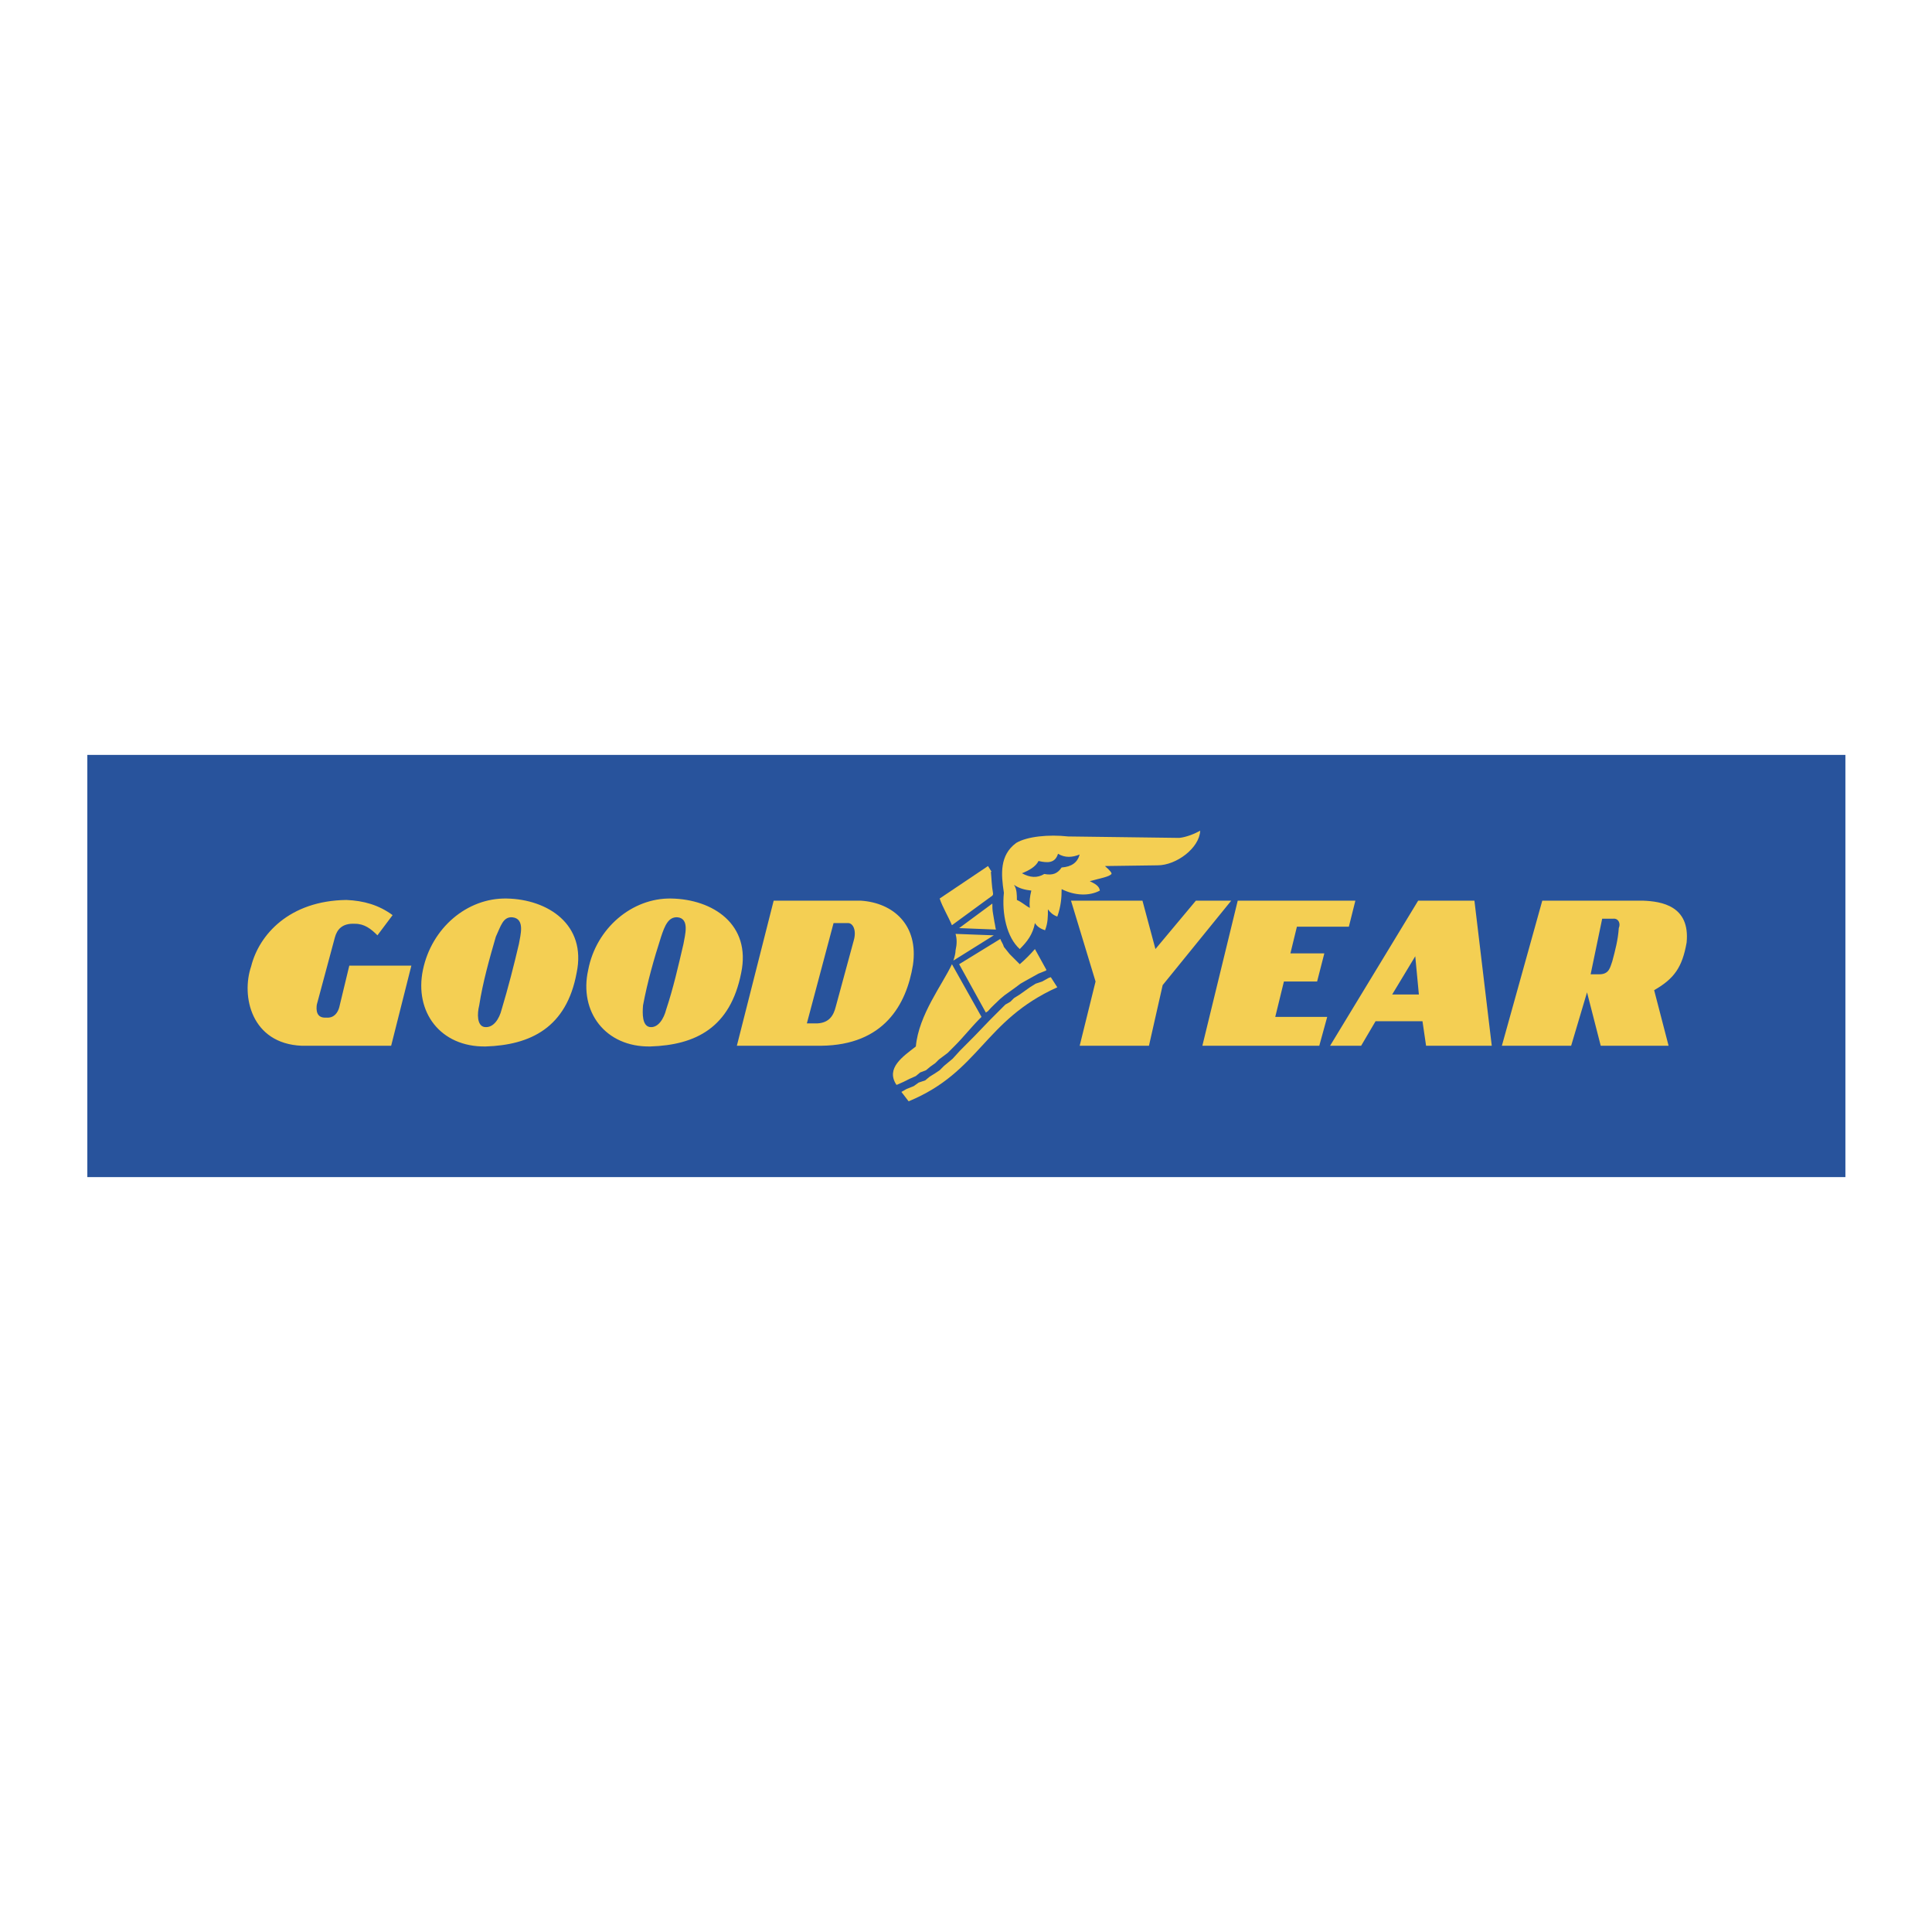
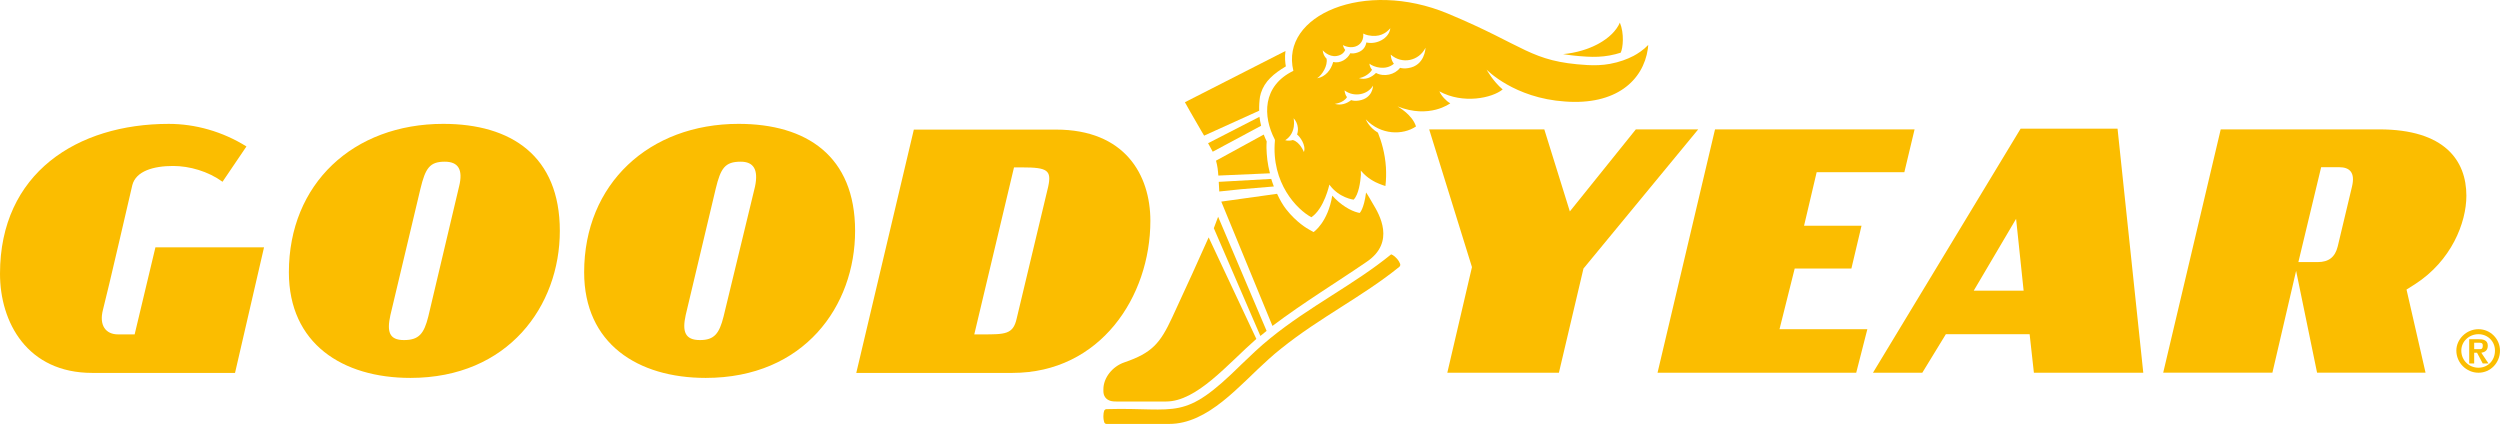
- <svg xmlns="http://www.w3.org/2000/svg" viewBox="0 0 192.744 192.744">
-   <g fill-rule="evenodd" clip-rule="evenodd">
-     <path fill="#28539c" d="M8.712 75.312h175.392v42.12H8.712v-42.12z" />
-     <path d="M66.96 89.64c-3.888-.072-7.488 2.952-8.28 7.128-.936 4.176 1.728 7.704 6.192 7.632 4.536-.144 7.992-1.872 9.072-7.344 1.008-4.825-2.808-7.344-6.984-7.416zm1.224 4.536c-.504 2.16-1.008 4.392-1.728 6.552-.216.864-.792 1.872-1.656 1.729-.72-.145-.72-1.296-.648-2.16.432-2.305 1.08-4.608 1.8-6.84.36-1.08.72-2.017 1.656-1.944 1.224.143.72 1.799.576 2.663zM50.544 89.64c-3.96-.072-7.488 2.952-8.353 7.128-.864 4.176 1.729 7.704 6.264 7.632 4.464-.144 8.064-1.872 9.072-7.344 1.009-4.825-2.879-7.344-6.983-7.416zm1.224 4.536c-.504 2.16-1.08 4.392-1.728 6.552-.216.864-.792 1.872-1.728 1.729-.72-.145-.72-1.296-.504-2.16.36-2.305 1.008-4.608 1.656-6.84.504-1.08.72-2.017 1.656-1.944 1.296.143.792 1.799.648 2.663zM33.84 100.512c-.144.504-.504 1.08-1.296 1.008-1.008.072-1.008-.792-.937-1.296l1.8-6.696c.216-.792.72-1.44 2.016-1.368.936 0 1.584.504 2.232 1.152l1.512-2.016c-1.368-1.008-2.88-1.44-4.608-1.512-5.688.072-8.712 3.456-9.504 6.625-1.008 2.951 0 7.703 5.04 7.92h8.928l2.016-7.992h-6.192l-1.007 4.175zM99 89.352c.072-.072.072-.144.072-.216-.145-.792-.145-1.44-.217-2.16h.072l-.359-.576-4.824 3.24c.288.864.864 1.8 1.224 2.664L99 89.352zM98.568 100.872c.359-.433.791-.792 1.225-1.225l.432-.359.504-.36.504-.36.576-.432.504-.288.648-.36.646-.359.721-.288.072-.072-1.152-2.088a14.987 14.987 0 0 1-1.512 1.512l-1.008-1.008-.576-.72c-.072-.288-.289-.576-.359-.792l-4.105 2.52 2.664 4.824.216-.145zM99.145 93.312l-3.816-.144c.144.504.144 1.008 0 1.656 0 .216-.072.576-.216 1.008l4.032-2.52zM99 90.144l-3.312 2.448 3.671.144c-.07-.216-.07-.432-.143-.72l-.145-.864c-.071-.36-.071-.72-.071-1.008zM128.088 97.92h3.312l.721-2.808h-3.385l.649-2.664h5.183l.649-2.593H123.48l-3.527 14.473h11.664l.791-2.88h-5.183l.863-3.528zM119.305 89.855l-4.034 4.825-1.294-4.825h-7.129l2.449 8.065-1.584 6.408h6.912l1.367-6.048 6.84-8.425h-3.527zM163.943 89.855h-10.08l-4.031 14.473h6.912L158.328 99l1.367 5.328h6.77l-1.441-5.544c2.018-1.152 2.809-2.305 3.24-4.752.361-3.672-2.52-4.104-4.321-4.177zm-2.447 2.737c-.072 1.152-.359 2.232-.648 3.312-.215.576-.287 1.296-1.295 1.296h-.865l1.152-5.544h1.08c.504-.072.793.432.576.936zM141.48 89.855l-8.785 14.473h3.098l1.439-2.448h4.68l.359 2.448h6.553l-1.729-14.473h-5.615zm-2.591 9.361l2.303-3.816.361 3.816h-2.664zM85.896 89.855h-8.712l-3.672 14.473h8.424c6.264-.072 8.496-4.104 9.144-8.064.576-3.96-1.944-6.192-5.184-6.409zm-.72 3.961l-1.8 6.624c-.216.864-.648 1.584-1.8 1.656h-1.08l2.664-10.008h1.44c.504 0 .864.72.576 1.728z" fill="#f4cf53" />
-     <path d="M109.729 88.848c-.072-.504-.576-.72-1.008-.936 1.008-.288 1.943-.432 2.16-.72.072-.072-.145-.36-.648-.792l5.256-.072c1.871 0 4.176-1.728 4.248-3.456-.504.288-1.367.648-2.088.72l-11.088-.144c-1.943-.216-4.104 0-5.184.648-1.656 1.224-1.514 3.096-1.225 4.968-.217 2.088.287 4.464 1.584 5.616.721-.72 1.297-1.44 1.512-2.592.217.36.576.576 1.008.72.289-.72.289-1.368.289-2.088.215.288.504.576.936.72.359-1.008.432-1.872.432-2.736 1.296.648 2.735.72 3.816.144zm-6.985 1.728c-.432-.216-.791-.576-1.295-.792 0-.504 0-1.08-.289-1.512.504.36 1.08.504 1.729.576-.145.576-.217 1.152-.145 1.728zm3.168-4.032c-.432.648-.936.792-1.729.648-.719.432-1.439.36-2.23-.072.719-.288 1.367-.648 1.654-1.224.938.216 1.656.216 1.945-.72.719.432 1.439.36 2.16.072-.216.792-.792 1.224-1.8 1.296zM104.617 97.56l-.648.36-.648.216-.576.36-.504.359-.504.36-.576.359-.359.36-.504.288-.793.792-.791.792a118.904 118.904 0 0 1-2.953 3.024l-.72.792-.432.359-.432.36-.432.432-.432.288-.576.36-.432.36-.649.219-.504.359-.72.288-.504.288.72.937c7.127-2.952 7.489-8.064 14.833-11.376l-.648-1.009-.216.073zM90.72 107.64l.648-.288.432-.36.576-.216.432-.359.504-.36.36-.359.864-.648.72-.72c.864-.864 1.655-1.872 2.519-2.736l.145-.144-2.952-5.257c-.936 2.017-3.312 5.04-3.6 8.208-1.296 1.008-3.024 2.16-1.944 3.816h.072l.648-.288.576-.289z" fill="#f4cf53" />
-   </g>
+ <svg xmlns="http://www.w3.org/2000/svg" width="176" height="30" viewBox="0 0 176 30" fill="none">
+   <path d="M97.935 17.908C97.935 17.908 98.112 17.945 98.346 18.213L98.347 18.214C98.467 18.352 98.533 18.479 98.567 18.57C98.597 18.647 98.574 18.735 98.509 18.788C95.939 20.871 92.924 22.342 90.19 24.542C89.894 24.774 89.614 25.014 89.326 25.272C87.243 27.132 85.068 29.852 82.293 29.845H77.9C77.827 29.845 77.761 29.798 77.739 29.728C77.71 29.639 77.678 29.498 77.678 29.306C77.678 29.132 77.704 29.01 77.73 28.928C77.755 28.854 77.824 28.803 77.902 28.803C82.961 28.66 83.277 29.73 87.391 25.659C88.037 25.038 88.698 24.403 89.395 23.84C92.191 21.558 95.335 20.033 97.935 17.908Z" fill="#FBBD00" />
+   <path d="M88.447 23.86C86.421 25.635 84.261 28.266 82.09 28.266H78.59C78.445 28.266 78.316 28.26 78.208 28.231H78.21C77.829 28.129 77.679 27.851 77.679 27.537V27.402C77.679 26.609 78.3 25.802 79.156 25.51C81.108 24.843 81.675 24.169 82.521 22.35C83.553 20.133 84.405 18.249 85.089 16.712L88.447 23.86Z" fill="#FBBD00" />
+   <path fill-rule="evenodd" clip-rule="evenodd" d="M31.208 8.72C35.989 8.72 39.412 10.979 39.412 16.255C39.412 21.53 35.787 26.605 28.893 26.605C24.112 26.605 20.337 24.192 20.337 19.168C20.337 12.94 24.866 8.72 31.208 8.72ZM31.31 11.383C30.254 11.383 29.95 11.834 29.598 13.292L27.484 22.184C27.232 23.339 27.385 23.941 28.441 23.941C29.496 23.941 29.85 23.49 30.152 22.284L32.316 13.14L32.317 13.142C32.617 11.936 32.265 11.383 31.31 11.383Z" fill="#FBBD00" />
+   <path fill-rule="evenodd" clip-rule="evenodd" d="M51.995 8.72C56.776 8.72 60.199 10.979 60.199 16.255C60.199 21.53 56.626 26.605 49.68 26.605C44.898 26.605 41.124 24.192 41.124 19.168C41.124 12.94 45.703 8.72 51.995 8.72ZM52.147 11.383C51.039 11.383 50.737 11.834 50.385 13.292L48.272 22.184C48.018 23.339 48.22 23.941 49.278 23.941C50.283 23.941 50.636 23.49 50.939 22.284L53.152 13.14C53.405 11.936 53.053 11.383 52.147 11.383Z" fill="#FBBD00" />
+   <path d="M11.881 8.721C13.744 8.721 15.66 9.255 17.35 10.31L15.666 12.796C14.658 12.062 13.341 11.684 12.182 11.684C10.823 11.684 9.565 12.036 9.313 13.041C9.313 13.041 7.575 20.571 7.251 21.798C6.957 22.911 7.451 23.541 8.309 23.541H9.479L10.942 17.411H18.588L16.546 26.253H6.493C1.913 26.253 0 22.687 0 19.27C1.25806e-05 12.186 5.437 8.72 11.881 8.721Z" fill="#FBBD00" />
+   <path fill-rule="evenodd" clip-rule="evenodd" d="M74.343 9.123C79.175 9.123 80.986 12.288 80.986 15.552V15.553C80.986 20.877 77.463 26.253 71.269 26.253H60.282L64.334 9.123H74.343ZM68.589 23.541H69.156C70.766 23.541 71.324 23.541 71.572 22.434L73.793 13.14C74.042 11.985 73.741 11.785 71.976 11.785H71.386L68.589 23.541Z" fill="#FBBD00" />
+   <path fill-rule="evenodd" clip-rule="evenodd" d="M150.887 26.24H143.186L142.886 23.528H136.988L135.33 26.24H131.857L142.251 9.059H149.075L150.887 26.24ZM138.952 20.461H142.463L141.933 15.405L138.952 20.461Z" fill="#FBBD00" />
+   <path fill-rule="evenodd" clip-rule="evenodd" d="M174.484 23.879C174.785 23.879 175.141 23.929 175.141 24.331L175.14 24.333C175.14 24.634 174.986 24.784 174.684 24.833L175.188 25.587H174.784L174.383 24.833H174.182V25.587H173.832V23.879H174.484ZM174.182 24.581H174.538C174.685 24.581 174.786 24.58 174.786 24.33C174.786 24.23 174.785 24.128 174.538 24.128H174.182V24.581Z" fill="#FBBD00" />
+   <path fill-rule="evenodd" clip-rule="evenodd" d="M174.484 23.175C175.342 23.175 176 23.879 176 24.682C176 25.536 175.337 26.24 174.484 26.24C173.632 26.24 172.927 25.536 172.927 24.682C172.927 23.878 173.632 23.175 174.484 23.175ZM174.484 23.527C173.834 23.527 173.276 24.028 173.276 24.681C173.276 25.385 173.833 25.887 174.484 25.887C175.141 25.887 175.646 25.384 175.646 24.681C175.646 24.029 175.135 23.527 174.484 23.527Z" fill="#FBBD00" />
+   <path d="M110.517 14.885L115.162 9.109H119.553L111.476 18.906L109.747 26.239H101.891L103.626 18.804L100.614 9.109H108.719L110.517 14.885Z" fill="#FBBD00" />
+   <path d="M134.066 12.123H127.893L127.006 15.89H131.051L130.338 18.906H126.346L125.277 23.175H131.461L130.678 26.239H116.691L120.737 9.109H134.786L134.066 12.123Z" fill="#FBBD00" />
+   <path fill-rule="evenodd" clip-rule="evenodd" d="M167.495 9.108C172.125 9.108 173.633 11.318 173.633 13.78C173.633 15.685 172.572 18.365 170.014 20.009C169.972 20.036 169.423 20.383 169.419 20.385L170.759 26.238H163.122L161.646 19.067L159.977 26.238H152.289L156.339 9.108H167.495ZM161.805 18.451H163.161C163.948 18.451 164.392 18.098 164.576 17.347C164.58 17.332 165.356 14.081 165.583 13.127V13.126C165.809 12.169 165.444 11.77 164.668 11.77H163.409L161.805 18.451Z" fill="#FBBD00" />
+   <path d="M89.169 23.295C89.026 23.408 88.879 23.527 88.73 23.65L85.452 16.064H85.453L85.756 15.26L89.169 23.295Z" fill="#FBBD00" />
+   <path d="M96.171 13.549C96.318 13.75 96.537 14.157 96.661 14.361C97.111 15.102 98.239 17.041 96.241 18.412C94.162 19.84 91.745 21.312 89.581 22.946L85.977 14.193L89.906 13.644C90.109 14.084 90.331 14.458 90.543 14.729C91.278 15.669 92.055 16.105 92.17 16.167L92.476 16.337C92.484 16.332 93.485 15.654 93.79 13.77C94.394 14.45 95.102 14.841 95.577 14.96C95.627 14.972 95.677 14.986 95.722 14.992C95.722 14.992 96.018 14.738 96.171 13.549Z" fill="#FBBD00" />
+   <path fill-rule="evenodd" clip-rule="evenodd" d="M91.054 4.988C90.103 1.07 96.068 -1.483 101.922 0.954C107.44 3.252 107.715 4.345 111.735 4.579C112.269 4.61 112.807 4.593 113.334 4.498C114.018 4.372 114.562 4.162 114.972 3.949L114.974 3.951C115.305 3.775 115.702 3.517 116.037 3.163C116.028 3.262 116.019 3.352 116.009 3.439C115.681 5.684 113.748 7.414 110.186 7.147C106.585 6.909 104.669 4.913 104.659 4.903C104.66 4.904 104.67 4.923 104.67 4.923C104.674 4.93 105.108 5.722 105.788 6.297C105.051 6.901 103.002 7.346 101.334 6.431C101.455 6.728 101.814 7.119 102.098 7.272C102.096 7.274 100.635 8.388 98.388 7.491C98.409 7.513 99.419 8.051 99.686 8.902C98.76 9.529 97.212 9.517 96.153 8.403C96.155 8.408 96.359 8.953 97.007 9.34C97.249 9.942 97.507 10.79 97.57 11.781V11.792C97.593 12.206 97.587 12.666 97.533 13.095C97.307 13.033 96.825 12.836 96.681 12.74C96.458 12.615 96.223 12.45 96.011 12.236C95.97 12.195 95.801 12.014 95.801 12.014C95.801 12.016 95.812 12.266 95.809 12.309C95.774 12.786 95.655 13.698 95.294 14.056C95.288 14.056 94.263 13.936 93.587 12.997C93.584 13.008 93.23 14.677 92.32 15.293C91.327 14.764 89.477 12.902 89.756 9.88C89.757 9.859 89.754 9.838 89.744 9.819C88.896 8.193 88.858 6.05 91.054 4.988ZM91.07 8.327C91.071 8.332 91.305 9.34 90.482 9.87C90.482 9.87 90.71 9.949 91.015 9.859C91.524 9.998 91.794 10.7 91.796 10.705V10.704C91.965 10.219 91.499 9.602 91.315 9.471C91.535 8.77 91.072 8.33 91.07 8.327ZM96.661 6.027C96.282 6.687 95.301 6.858 94.659 6.365C94.659 6.367 94.663 6.627 94.829 6.837C94.591 7.242 93.976 7.313 93.97 7.313C94.407 7.435 94.793 7.303 95.123 7.048C95.26 7.098 95.436 7.116 95.666 7.079H95.665C96.671 6.915 96.661 6.027 96.661 6.027ZM100.356 3.364C99.892 4.298 98.698 4.547 97.909 3.845C97.909 3.848 97.909 4.208 98.129 4.488C97.554 4.985 96.708 4.731 96.406 4.48C96.426 4.655 96.493 4.798 96.591 4.914C96.407 5.225 95.966 5.47 95.667 5.497C96.106 5.646 96.551 5.459 96.87 5.136C97.437 5.435 98.197 5.261 98.564 4.775C98.715 4.817 98.903 4.831 99.134 4.796L99.136 4.795C100.323 4.62 100.355 3.372 100.356 3.364ZM97.88 1.986C97.562 2.347 97.105 2.649 96.311 2.484C96.182 2.458 96.074 2.413 95.976 2.364C95.975 2.362 95.972 2.362 95.972 2.362C96.049 3.175 95.275 3.553 94.542 3.176C94.542 3.176 94.577 3.357 94.703 3.519C94.638 3.666 94.48 3.884 94.1 3.942C93.528 4.03 93.123 3.544 93.118 3.538C93.142 3.796 93.245 3.992 93.39 4.131C93.486 4.61 93.088 5.271 92.726 5.509C93.312 5.413 93.7 4.927 93.857 4.365C94.359 4.48 94.852 4.168 95.063 3.747C95.204 3.776 95.381 3.768 95.604 3.686C95.998 3.543 96.145 3.251 96.192 2.987C96.892 3.159 97.79 2.72 97.88 1.986Z" fill="#FBBD00" />
+   <path d="M89.495 12.596C89.553 12.779 89.612 12.958 89.678 13.128L87.368 13.321L85.837 13.481L85.8 12.802L89.495 12.596Z" fill="#FBBD00" />
+   <path d="M85.8 12.802L85.799 12.802L85.8 12.801V12.802Z" fill="#FBBD00" />
+   <path d="M88.968 9.473C89.027 9.632 89.096 9.793 89.175 9.955C89.165 10.11 89.157 10.253 89.16 10.41C89.177 10.977 89.224 11.503 89.404 12.201L85.77 12.36C85.743 11.986 85.717 11.708 85.607 11.311L88.968 9.473Z" fill="#FBBD00" />
+   <path d="M88.665 8.225C88.692 8.431 88.73 8.64 88.783 8.853L85.375 10.681C85.292 10.526 85.178 10.314 85.049 10.081L88.665 8.225Z" fill="#FBBD00" />
+   <path d="M84.77 9.55H84.769L84.77 9.55L84.77 9.55Z" fill="#FBBD00" />
+   <path d="M90.497 3.59C90.434 4.042 90.481 4.439 90.524 4.672C89.662 5.188 89.031 5.717 88.765 6.562C88.737 6.647 88.721 6.731 88.703 6.814C88.658 7.117 88.636 7.446 88.646 7.792L84.77 9.55C84.703 9.435 84.636 9.322 84.572 9.216C84.065 8.364 83.417 7.197 83.417 7.197L90.497 3.59Z" fill="#FBBD00" />
+   <path d="M88.968 9.473L88.968 9.472H88.969L88.968 9.473Z" fill="#FBBD00" />
+   <path d="M88.667 8.224L88.665 8.225C88.665 8.224 88.665 8.224 88.665 8.223L88.667 8.224Z" fill="#FBBD00" />
+   <path d="M114.039 1.594C114.357 2.354 114.261 3.369 114.098 3.709C113.86 3.786 113.599 3.854 113.311 3.906C112.785 4.002 112.247 4.019 111.713 3.988C111.073 3.951 110.528 3.892 110.041 3.81C111.905 3.638 113.543 2.742 114.039 1.594Z" fill="#FBBD00" />
</svg>
